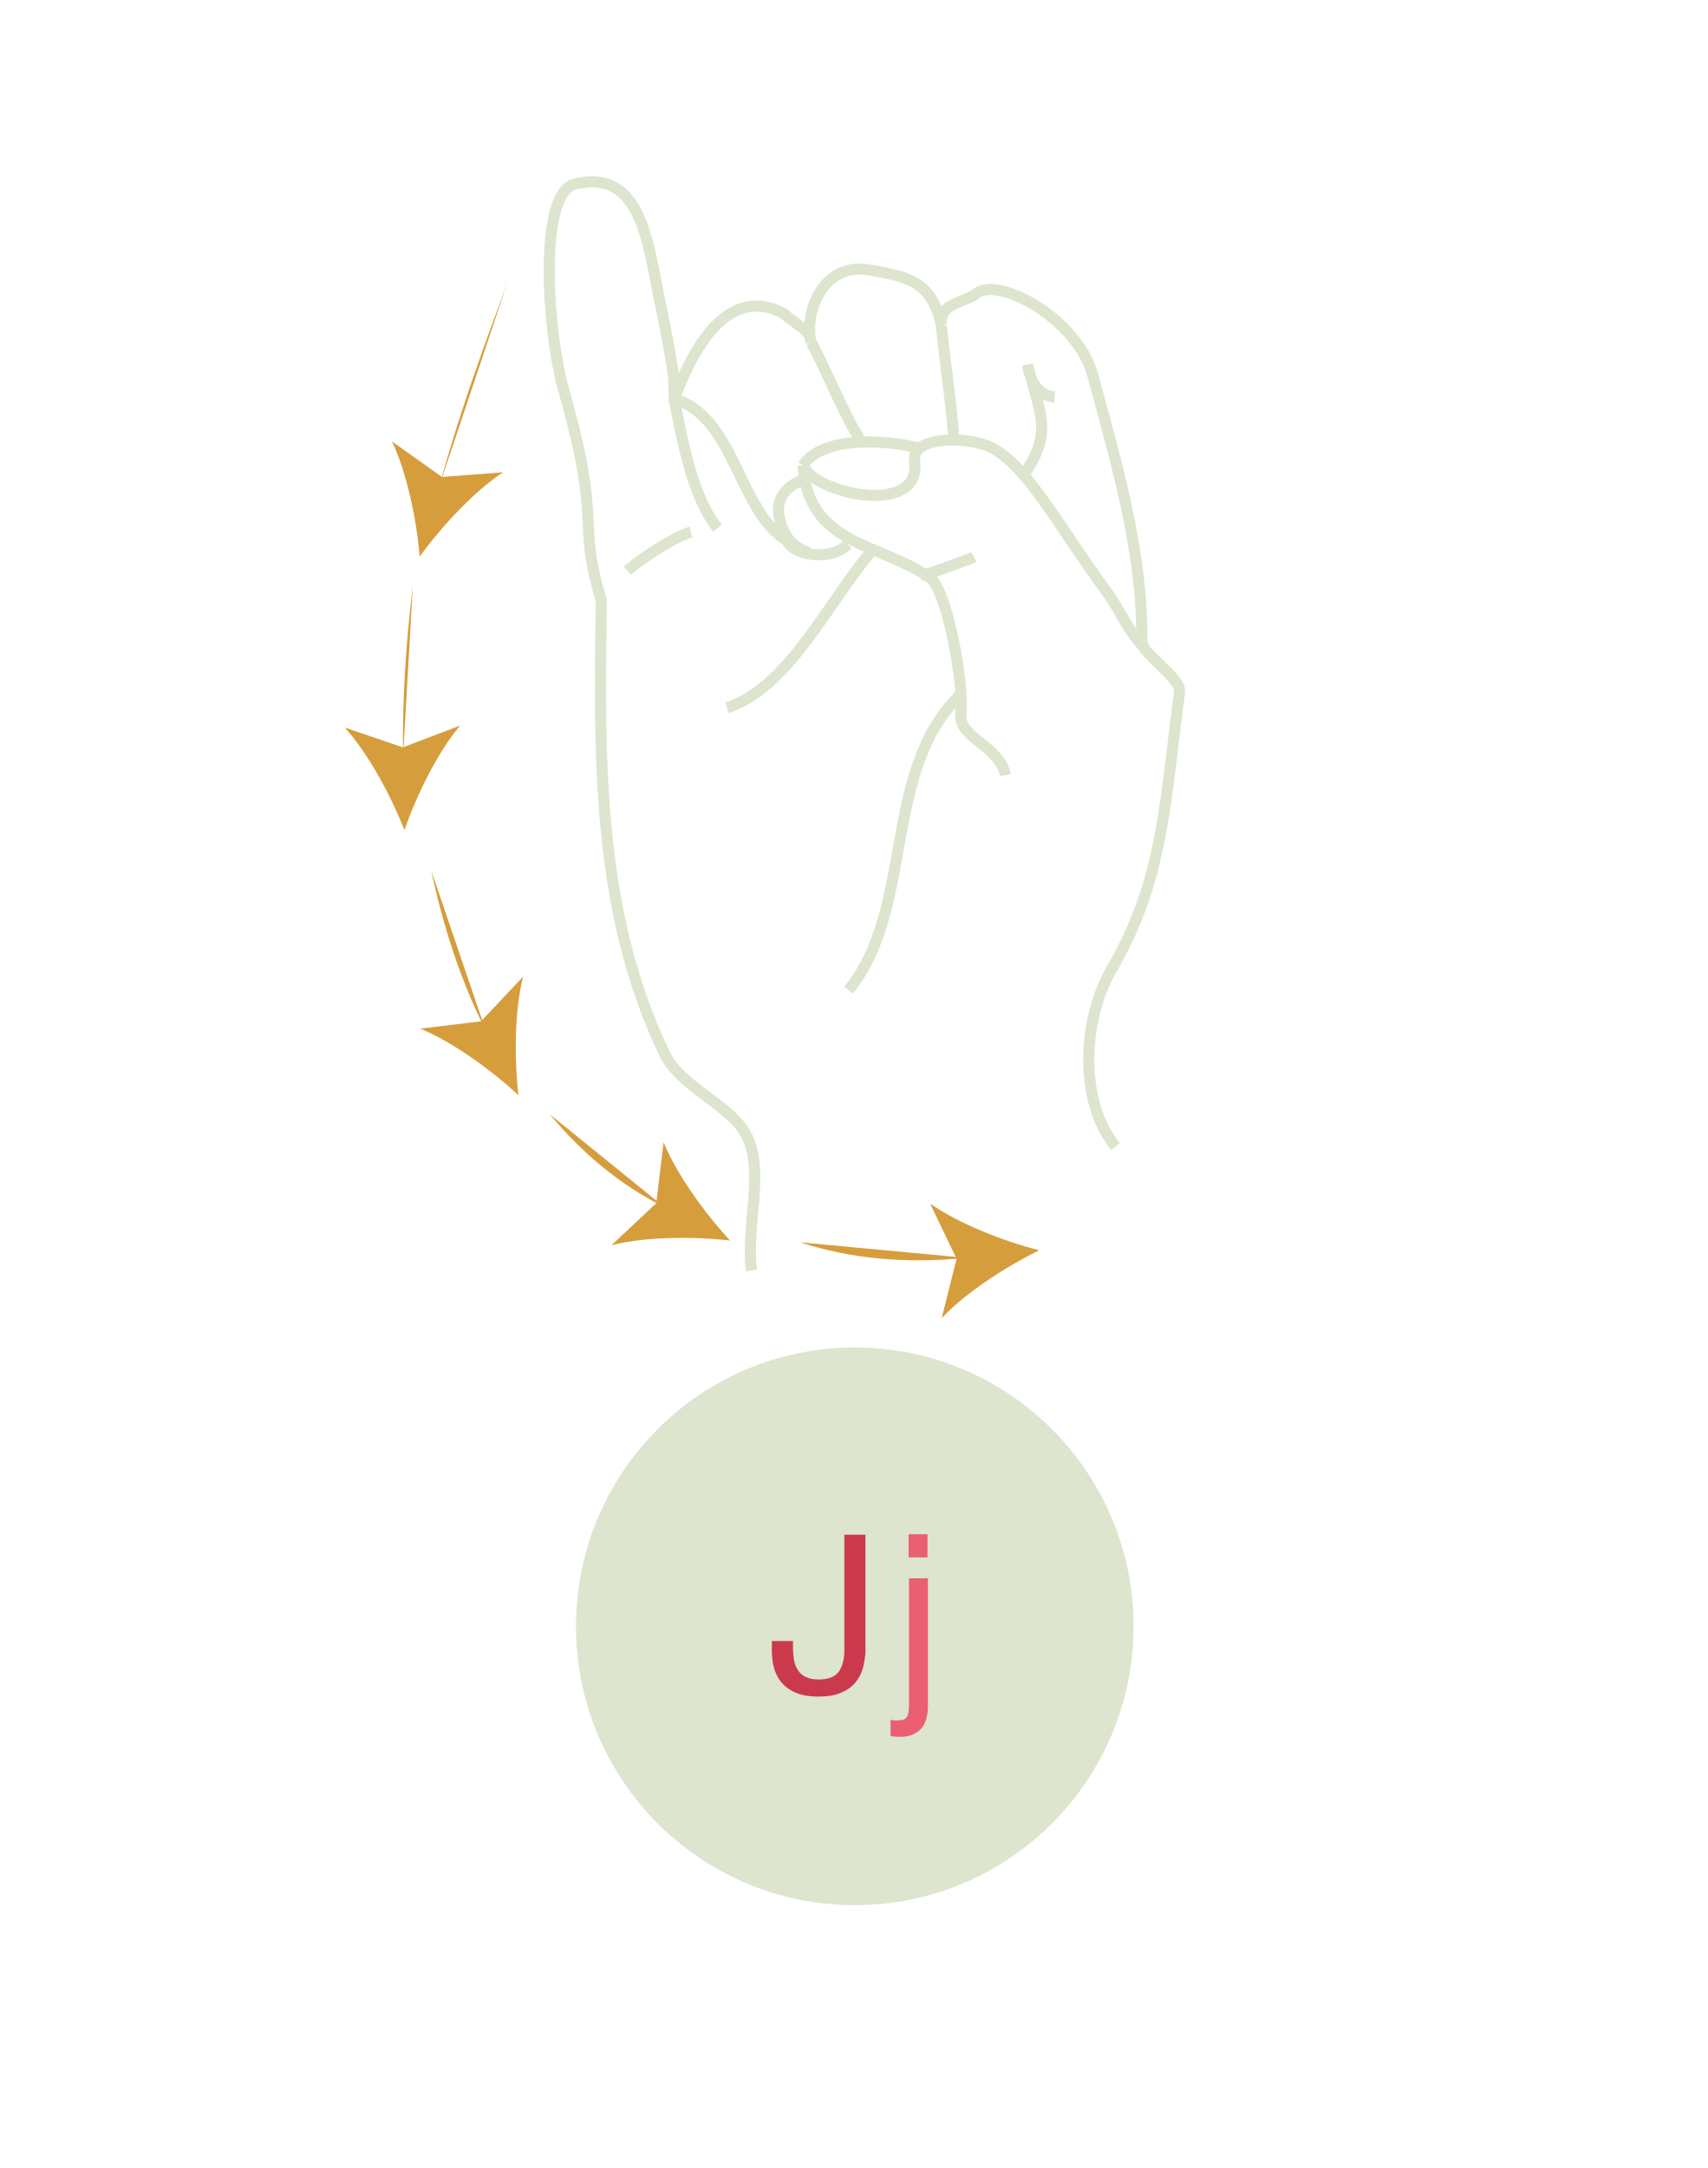
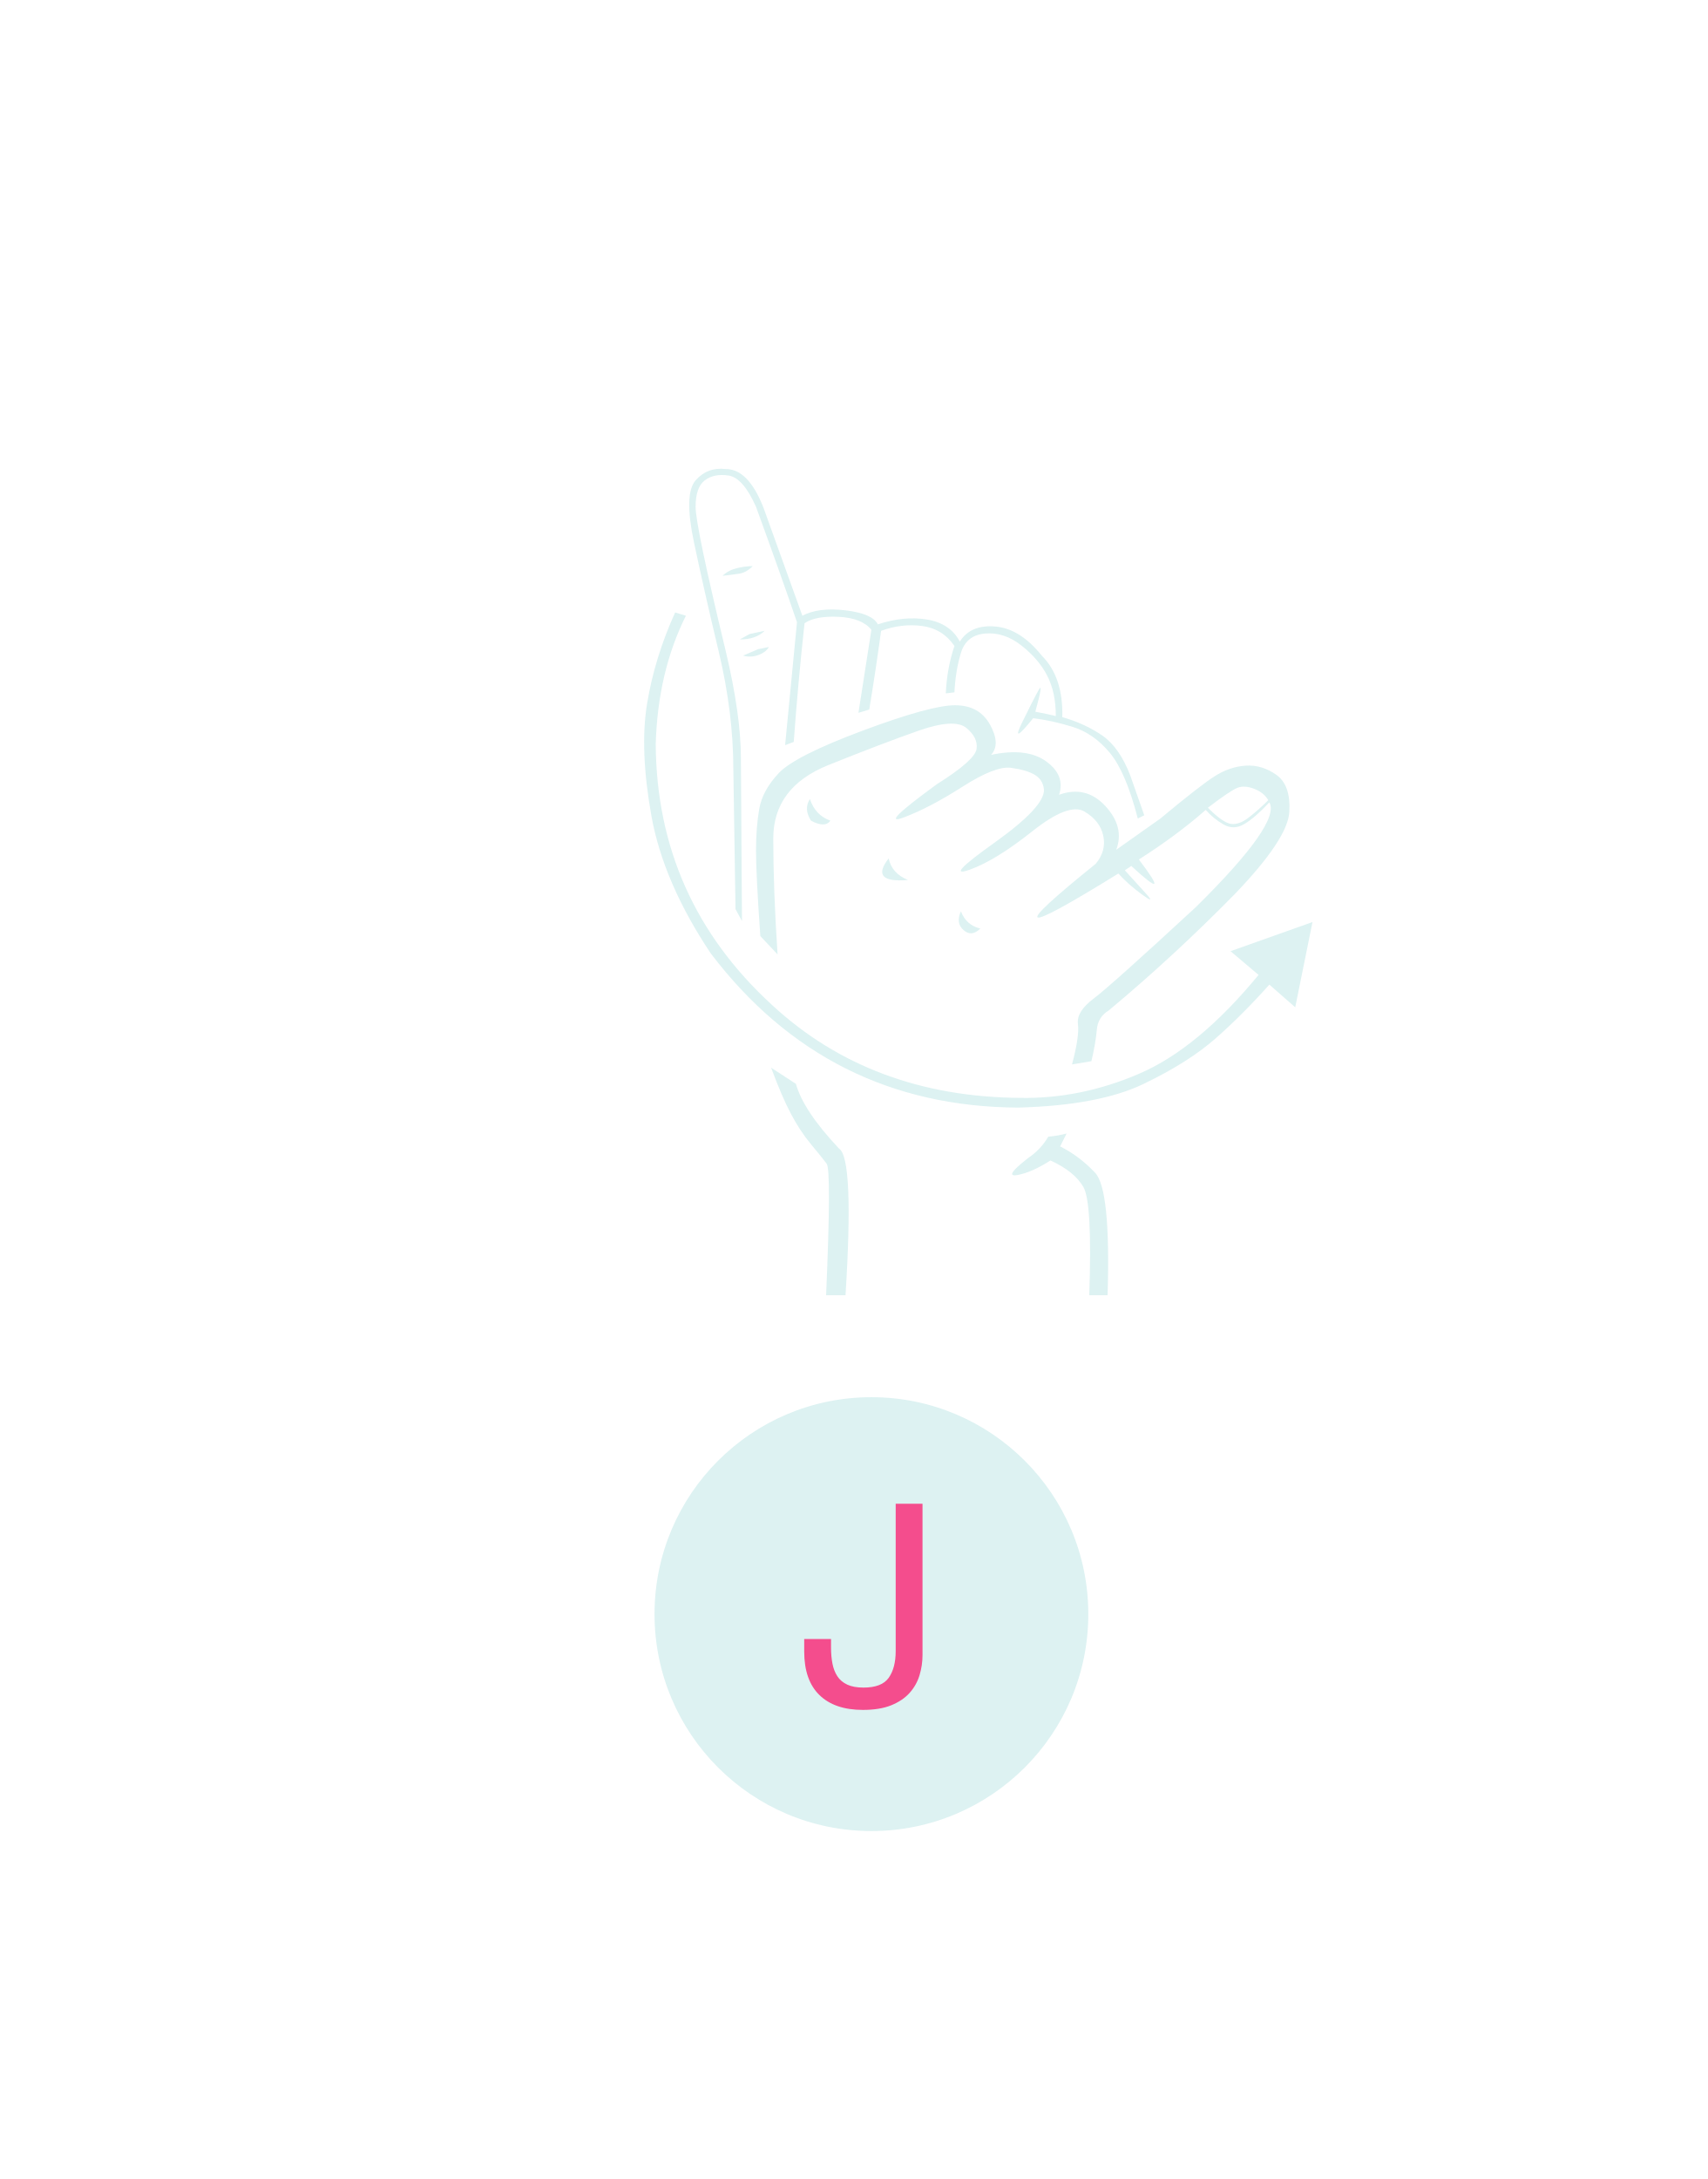
- <svg xmlns="http://www.w3.org/2000/svg" version="1.1" viewBox="0 0 768 975" enable-background="new 0 0 768 975" xml:space="preserve">
-   <circle fill="#DDE5CE" cx="384.5" cy="731.4" r="125.4" />
-   <path fill="#CB394D" d="M388 750.7c-0.7 2.3-1.9 4.4-3.5 6.3 -1.6 1.8-3.8 3.3-6.5 4.4 -2.7 1.1-6 1.6-10 1.6 -6.7 0-11.8-1.7-15.4-5.2s-5.4-8.6-5.4-15.4v-4.4h9.5v3c0 2.1 0.2 4 0.5 5.7 0.3 1.7 0.9 3.2 1.8 4.5 0.8 1.3 2 2.3 3.5 3 1.5 0.7 3.4 1.1 5.8 1.1 4.3 0 7.3-1.2 9-3.5 1.6-2.3 2.5-5.5 2.5-9.4v-52.2h9.5v53.6C389 746 388.7 748.4 388 750.7z" />
-   <path fill="#EA5F72" d="M413.9 777.9c-2.2 2.1-5.2 3.2-9 3.2 -1.5 0-3-0.1-4.3-0.4v-7.3c0.3 0.1 0.6 0.1 0.9 0.2 0.2 0 0.5 0.1 0.8 0.1h1.8c1.9 0 3.1-0.5 3.8-1.5 0.7-1 1-2.9 1-5.6v-56.8h8.5v58.2C417.2 772.5 416.1 775.8 413.9 777.9zM408.7 700.4v-10.4h8.5v10.4H408.7z" />
-   <path fill="none" stroke="#DDE5CE" stroke-width="5" stroke-miterlimit="10" d="M303.3 179.4c11.5-31.3 27.8-49.4 48.9-38.6 7.1 6.2 12.1 7.2 12.6 13.2 -3.2-14 5.7-36.3 26.3-32.6 18.4 3.3 27.6 5.3 32.3 24.4 -0.7-10 10.1-9.1 16.3-14.2 10.7-6.9 45.1 12.3 51.8 37 10.4 38.4 22.7 79.9 22.1 120 -0.1 5.3 17.8 16.3 17 22.6 -6.5 48.6-7.3 84.8-30.4 124.4 -13.7 23.4-14.7 60.3 1.6 80" />
-   <path fill="none" stroke="#DDE5CE" stroke-width="5" stroke-miterlimit="10" d="M361.2 209.3c2.4 36.2 34.4 34.7 57.1 50.5 7.6 5.3 15.5 47.6 13.9 61.1 -1.3 11 17.6 14.5 20 27.7" />
-   <path fill="none" stroke="#DDE5CE" stroke-width="5" stroke-miterlimit="10" d="M515.2 291.6c-7.2-6.7-12.3-18.5-16-23.5 -23-31.3-36.7-58.1-52.8-66.6 -10.4-5.5-36.5-5.6-35 5.7 3.6 25.7-45.5 14.7-50.1 2.1" />
-   <path fill="none" stroke="#DDE5CE" stroke-width="5" stroke-miterlimit="10" d="M415.3 258.7c0.5 0.2 21.7-7.6 22.8-8.2" />
-   <path fill="none" stroke="#DDE5CE" stroke-width="5" stroke-miterlimit="10" d="M433.1 311.3c-37 34.3-21.1 96.7-51.4 134" />
-   <path fill="none" stroke="#DDE5CE" stroke-width="5" stroke-miterlimit="10" d="M392.4 247.4c-19.5 22.7-37.7 62.1-65.4 70.9" />
-   <path fill="none" stroke="#DDE5CE" stroke-width="5" stroke-miterlimit="10" d="M414 201.7c-14.9-4-43.9-5.9-52.8 7.6" />
-   <path fill="none" stroke="#DDE5CE" stroke-width="5" stroke-miterlimit="10" d="M474.4 178.5c-7.6-0.5-11.2-7.5-12.2-14.4 6.1 23.6 11.5 30.4-2.2 50.3" />
-   <path fill="none" stroke="#DDE5CE" stroke-width="5" stroke-miterlimit="10" d="M423.4 145.7c-0.3 1.1 5.2 41.1 5.5 50.1" />
-   <path fill="none" stroke="#DDE5CE" stroke-width="5" stroke-miterlimit="10" d="M354 243.1c2.4 6.3 19 9.8 27.4 1.7" />
-   <path fill="none" stroke="#DDE5CE" stroke-width="5" stroke-miterlimit="10" d="M354 243.1c-21.7-12.8-23.4-55.7-50.7-63.7 0 0-0.6-17 0-7.3 0 0-0.5-8-6.5-36.7 -5.4-26.2-8.4-60-38.3-52.6 -16.6 4.1-12.2 66.8-5.1 92 7.1 25.2 9.9 39.7 10.9 54.8 0.9 13.1-0.1 19.1 6.2 40.6 -1.1 70.1-2.1 140 28.4 203.6 6.2 13 23.5 20.6 33 31.2 14.7 16.2 3 43.6 6.2 66.4" />
-   <path fill="none" stroke="#DDE5CE" stroke-width="5" stroke-miterlimit="10" d="M364.8 153.9c3.9 5.8 18.9 42 22.8 43.9" />
-   <path fill="none" stroke="#DDE5CE" stroke-width="5" stroke-miterlimit="10" d="M322.8 237.5c-11-13.1-16.1-39.9-19.5-58.1" />
-   <path fill="none" stroke="#DDE5CE" stroke-width="5" stroke-miterlimit="10" d="M282.2 256.7c8-7 22.3-15.7 28.6-17.4" />
-   <path fill="none" stroke="#DDE5CE" stroke-width="5" stroke-miterlimit="10" d="M329.7 234" />
-   <path fill="none" stroke="#DDE5CE" stroke-width="5" stroke-miterlimit="10" d="M360.7 215.9c-7.5 3.3-12.2 8.9-10 17.5 2.2 8.6 5.9 12.7 13.1 15" />
-   <path fill="#D69D3C" d="M228.8 125.5c-3.4 10.5-18.2 46.3-31.2 93.1" />
-   <path fill="#D69D3C" d="M188.8 250.3c-1.4-16.5-5.7-37.6-12.5-51.8l22.5 16 27.5-2.1C213.1 221.1 198.5 236.9 188.8 250.3z" />
-   <path fill="#D69D3C" d="M185.7 263.6c-3 24.3-4.8 50.4-4.4 76.8" />
-   <path fill="#D69D3C" d="M181.9 373.3c-6-15.4-16.2-34.4-26.8-46.1l26.1 8.9 25.8-9.8C196.8 338.3 187.4 357.7 181.9 373.3z" />
-   <path fill="#D69D3C" d="M194 391.6c5.4 25.1 13.2 49.5 24.4 71.6" />
-   <path fill="#D69D3C" d="M233.2 492.5c-12.1-11.2-29.5-23.9-44.2-29.9l27.4-3.3 18.9-20.1C231.4 454.6 231.3 476.1 233.2 492.5z" />
-   <path fill="#D69D3C" d="M247.3 501.1c14.2 17.1 31.2 31.6 51.7 41.9" />
-   <path fill="#D69D3C" d="M328.4 557.9c-16.4-1.9-38-1.8-53.3 2.1l20.1-18.9 3.3-27.4C304.5 528.4 317.2 545.8 328.4 557.9z" />
-   <path fill="#D69D3C" d="M359.9 558.7c21.8 7.1 46.6 9.8 74.8 7" />
-   <path fill="#D69D3C" d="M467.4 562.3c-14.8 7.3-32.9 18.9-43.8 30.5l6.7-26.7 -11.9-24.8C431.4 550.4 451.5 558.2 467.4 562.3z" />
+ <svg xmlns="http://www.w3.org/2000/svg" version="1.1" id="Layer_1" viewBox="0 -275 768 980" enable-background="new 0 -275 768 980" xml:space="preserve">
+   <circle fill="#DDF2F2" cx="391.994" cy="450.946" r="97.563" />
+   <polyline fill="none" points="270.221,314.855 270.221,-124.994 697.135,-124.994 697.135,314.855 " />
+   <g enable-background="new    ">
+     <path fill="#DDF2F2" d="M582.643,178.021L571,167.832c-8.088,9.059-16.176,17.146-24.256,24.256   c-8.088,7.12-18.844,13.91-32.262,20.376c-13.424,6.475-32.26,10.03-56.519,10.675c-57.245-0.318-103.332-23.446-138.26-69.374   c-14.236-21.347-23.126-41.964-26.682-61.854c-3.562-19.89-4.208-36.704-1.94-50.454c2.258-13.744,6.466-27.41,12.614-40.994   l4.852,1.456c-8.414,16.82-12.939,36.066-13.584,57.73c0.318,46.572,17.784,85.708,52.395,117.399   c29.752,27.494,66.948,41.404,111.58,41.723c18.109,0.323,35.976-3.314,53.605-10.916c17.624-7.597,35.493-22.393,53.606-44.389   l-12.613-10.674l36.871-13.098L582.643,178.021z M477.856,47.521c6.792,1.941,12.771,4.693,17.95,8.248   c5.168,3.562,9.376,9.542,12.613,17.949l6.307,17.95l-2.912,1.458c-3.562-13.901-7.762-23.771-12.614-29.594   c-4.852-5.822-10.43-9.704-16.738-11.642c-6.306-1.942-12.21-3.229-17.708-3.881c-6.792,8.414-8.489,9.141-5.094,2.183   c3.396-6.95,5.898-11.884,7.521-14.794c1.613-2.912,1.13,0.326-1.456,9.702c3.554,0.651,6.624,1.296,9.216,1.941   c0-7.109-1.296-13.174-3.88-18.191c-2.592-5.013-6.473-9.538-11.643-13.584c-5.178-4.042-10.598-5.822-16.252-5.339   c-5.662,0.486-9.3,3.396-10.916,8.732c-1.622,5.338-2.592,11.242-2.912,17.708l-3.88,0.484c0.318-7.437,1.614-14.555,3.88-21.347   c-3.562-5.17-8.414-8.164-14.554-8.974c-6.147-0.804-12.294-0.076-18.434,2.184c-1.624,11.969-3.396,23.771-5.336,35.414   l-4.853,1.456l5.822-37.355c-2.912-3.555-7.846-5.496-14.796-5.82c-6.958-0.318-12.052,0.65-15.282,2.91   c-1.939,17.792-3.562,35.58-4.852,53.364l-3.881,1.456l5.337-55.305c-4.851-14.226-10.998-31.531-18.435-51.908   c-3.88-8.731-8.004-13.416-12.372-14.067c-4.366-0.645-7.928,0.084-10.672,2.182c-2.75,2.108-4.124,6.064-4.124,11.886   c0,5.822,4.526,27.494,13.584,65.009c4.526,19.086,6.792,35.096,6.792,48.027l0.486,73.255l-2.912-5.337l-0.97-62.582   c0-17.138-2.185-34.846-6.551-53.122c-4.365-18.268-8.088-34.686-11.157-49.239c-3.078-14.555-2.834-23.849,0.728-27.896   c3.554-4.04,8.08-5.737,13.584-5.094c6.792,0,12.448,5.822,16.98,17.464c6.792,18.76,12.613,34.93,17.464,48.512   c4.852-2.584,11.317-3.396,19.405-2.426c8.08,0.971,12.933,3.078,14.555,6.307c7.762-2.584,15.116-3.312,22.074-2.185   c6.951,1.138,11.886,4.452,14.796,9.946c3.228-5.168,8.565-7.437,16.008-6.792c7.436,0.651,14.388,5.018,20.86,13.098   C475.104,26.342,478.174,35.559,477.856,47.521z M338.624-20.397c-1.939,1.939-3.964,3.077-6.063,3.396   c-2.108,0.326-4.608,0.652-7.521,0.97c1.614-1.615,3.714-2.743,6.307-3.396C333.933-20.072,336.358-20.397,338.624-20.397z    M343.96,8.71c-2.592,2.592-6.306,3.88-11.157,3.88l4.365-2.426L343.96,8.71z M345.9,15.986c-0.97,1.624-2.592,2.836-4.85,3.638   c-2.267,0.811-4.534,0.895-6.793,0.242l6.793-2.91L345.9,15.986z M445.836,64.5c10.672-2.26,18.92-1.29,24.742,2.91   c5.822,4.208,7.762,9.218,5.822,15.04c8.08-2.91,15.04-1.212,20.859,5.094c5.82,6.307,7.437,12.856,4.853,19.648l19.89-14.068   c11.643-9.704,19.725-16.01,24.256-18.92c4.525-2.912,9.219-4.526,14.07-4.852c4.85-0.318,9.459,1.052,13.826,4.124   c4.367,3.078,6.305,8.655,5.82,16.735c-0.484,8.088-8.656,20.376-24.498,36.872c-18.436,18.76-37.356,36.225-56.761,52.393   c-3.235,1.941-5.018,4.852-5.336,8.731c-0.325,3.88-1.138,8.574-2.426,14.068l-8.731,1.458c2.258-8.408,3.153-14.471,2.668-18.194   c-0.484-3.714,1.857-7.52,7.033-11.399c5.17-3.881,20.536-17.624,46.09-41.236c25.543-25.227,36.541-40.91,32.986-47.056   c-4.209,4.533-7.928,7.762-11.158,9.704c-3.234,1.939-6.387,2.023-9.457,0.241c-3.078-1.773-5.746-3.958-8.008-6.548   c-8.414,7.444-18.433,14.878-30.077,22.314c10.347,13.584,9.219,14.554-3.396,2.912l-2.91,1.939   c3.229,3.562,6.382,7.036,9.46,10.43c3.07,3.396,2.5,3.564-1.698,0.486c-4.208-3.07-7.762-6.224-10.672-9.46   c-44.958,27.82-48.354,26.364-10.188-4.366c3.229-3.88,4.366-8.08,3.396-12.613c-0.97-4.526-3.804-8.164-8.489-10.916   c-4.692-2.744-12.538,0.241-23.528,8.974c-11,8.731-20.376,14.478-28.138,17.222c-7.763,2.752-4.049-1.29,11.157-12.128   c15.198-10.832,22.635-18.836,22.316-24.014c-0.326-2.91-1.698-5.095-4.124-6.548c-2.424-1.456-5.988-2.502-10.672-3.154   c-4.692-0.643-11.968,2.184-21.83,8.49c-9.87,6.306-18.678,10.916-26.44,13.826c-7.762,2.911-2.752-2.101,15.04-15.041   c11.316-7.109,17.223-12.371,17.708-15.766c0.486-3.396-1.054-6.548-4.609-9.46c-3.562-2.91-10.673-2.502-21.345,1.212   c-10.672,3.723-24.256,8.9-40.75,15.526c-16.494,6.63-24.741,17.63-24.741,32.988c0,15.365,0.644,32.745,1.939,52.149l-7.762-8.246   c-1.296-18.436-1.94-31.208-1.94-38.326c0-7.109,0.486-13.416,1.456-18.92c0.97-5.496,3.882-10.832,8.732-16.01   c4.852-5.168,17.464-11.558,37.84-19.162c20.376-7.596,34.202-11.399,41.478-11.399c7.278,0,12.53,2.909,15.767,8.731   C448.58,56.738,448.748,61.272,445.836,64.5z M346.87,205.188l11.158,7.275c2.258,8.091,8.731,17.792,19.404,29.11   c4.525,2.91,5.495,24.9,2.911,65.977h-8.731c1.616-37.523,1.698-57.244,0.244-59.188c-1.456-1.941-3.807-4.852-7.036-8.73   c-3.236-3.881-6.23-8.406-8.974-13.586C353.094,220.875,350.101,213.92,346.87,205.188z M364.82,94.092   c-2.266-3.554-2.424-6.792-0.484-9.701c1.614,4.852,4.685,8.088,9.217,9.701C371.931,96.36,369.021,96.36,364.82,94.092z    M408.482,120.776c-11.645,0.968-14.555-2.26-8.732-9.704C400.721,115.606,403.63,118.834,408.482,120.776z M440.986,142.606   c-2.592,2.592-5.094,2.834-7.518,0.728c-2.427-2.102-2.834-4.928-1.213-8.49C433.868,139.05,436.78,141.634,440.986,142.606z    M489.984,307.547c0.97-27.816,0.076-44.068-2.668-48.754c-2.75-4.691-7.687-8.656-14.796-11.885   c-5.504,3.553-10.431,5.738-14.796,6.549c-4.366,0.801-2.834-1.699,4.607-7.52c3.882-2.594,6.952-5.824,9.218-9.705   c3.23-0.324,5.98-0.803,8.248-1.455c-0.651,1.289-1.622,3.229-2.909,5.82c5.821,2.91,11.073,6.867,15.766,11.885   c4.684,5.012,6.548,23.363,5.578,55.061h-8.248V307.547z M570.518,84.874c-1.297-2.258-3.398-3.958-6.309-5.094   c-2.91-1.128-5.418-1.29-7.52-0.484c-2.107,0.811-6.547,3.805-13.34,8.975c4.523,4.534,8.004,6.958,10.43,7.277   c2.426,0.324,5.094-0.644,8.004-2.912C564.693,90.378,567.604,87.784,570.518,84.874z" />
+   </g>
+   <g enable-background="new    ">
+     <path fill="#F44D8D" d="M413.648,478.402c-0.889,2.963-2.372,5.609-4.446,7.938c-2.076,2.33-4.826,4.191-8.256,5.588   c-3.43,1.398-7.684,2.098-12.764,2.098c-8.469,0-14.988-2.223-19.561-6.67c-4.571-4.445-6.859-10.984-6.859-19.623v-5.588h12.065   v3.809c0,2.625,0.21,5.039,0.636,7.238c0.423,2.205,1.164,4.111,2.223,5.717c1.058,1.609,2.54,2.857,4.445,3.746   c1.906,0.889,4.339,1.334,7.305,1.334c5.502,0,9.292-1.48,11.368-4.445c2.073-2.963,3.111-6.945,3.111-11.941v-66.299h12.066v68.08   C414.982,472.432,414.538,475.439,413.648,478.402z" />
+   </g>
</svg>
